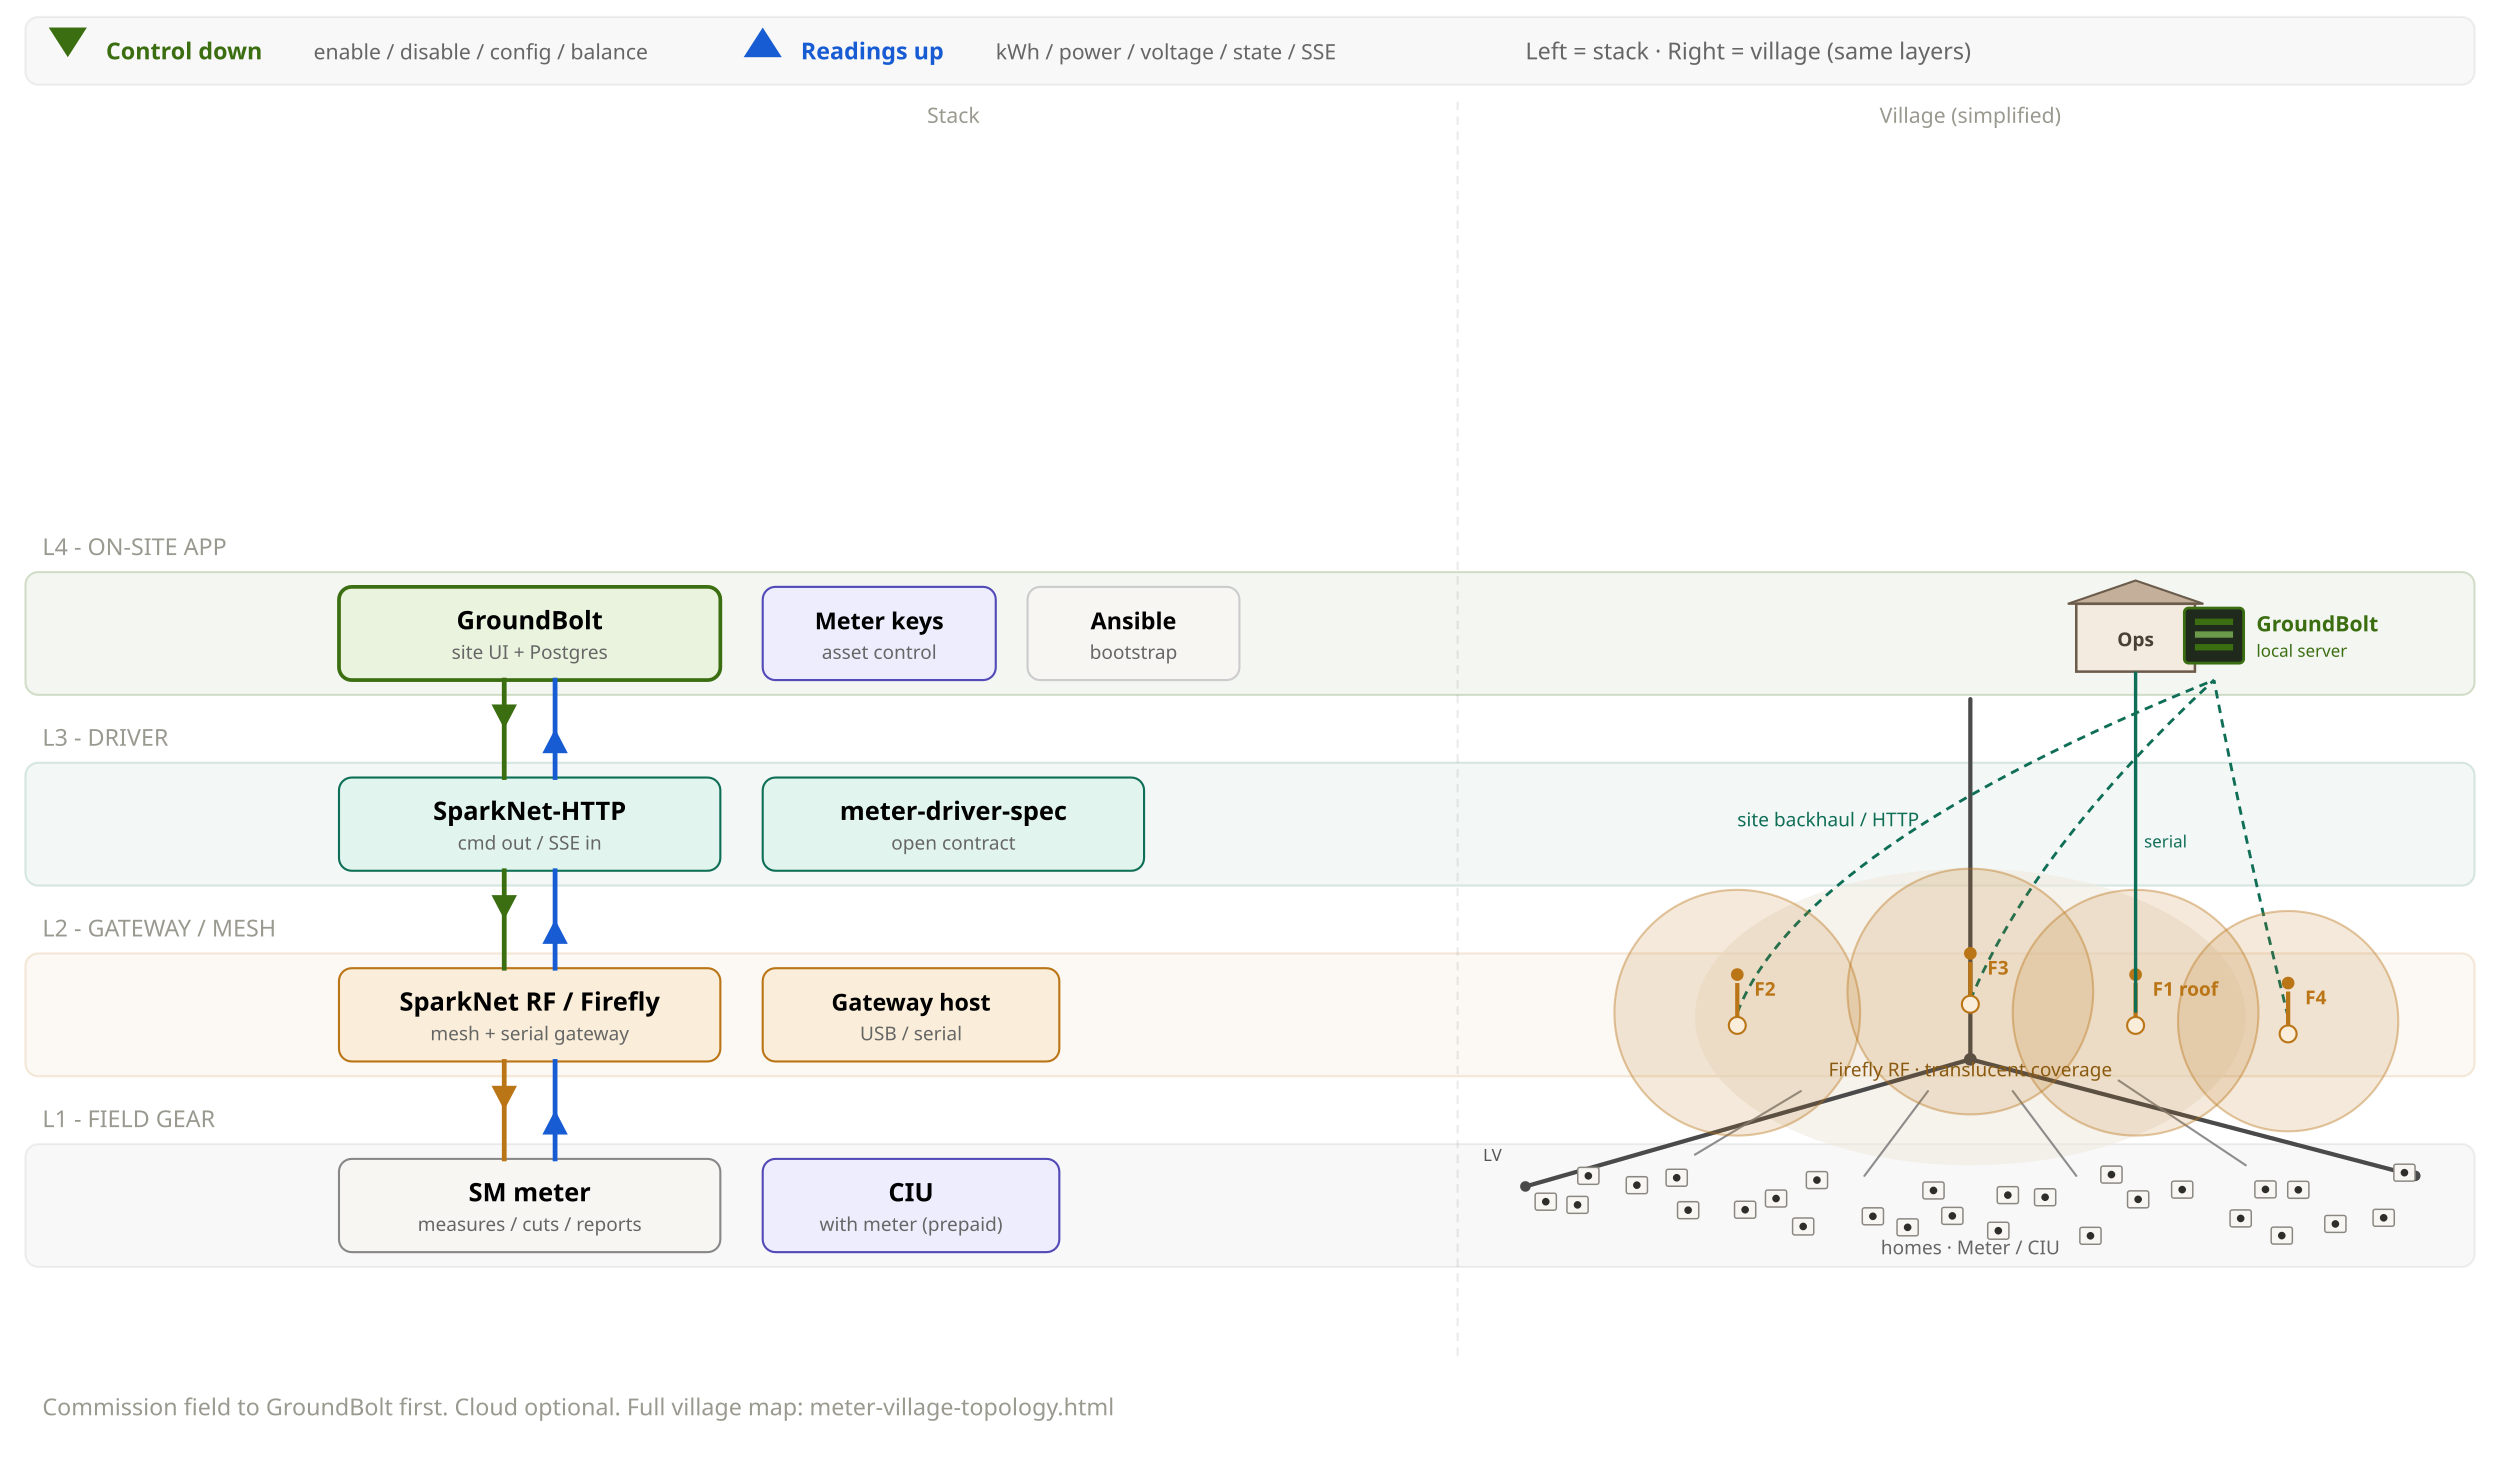
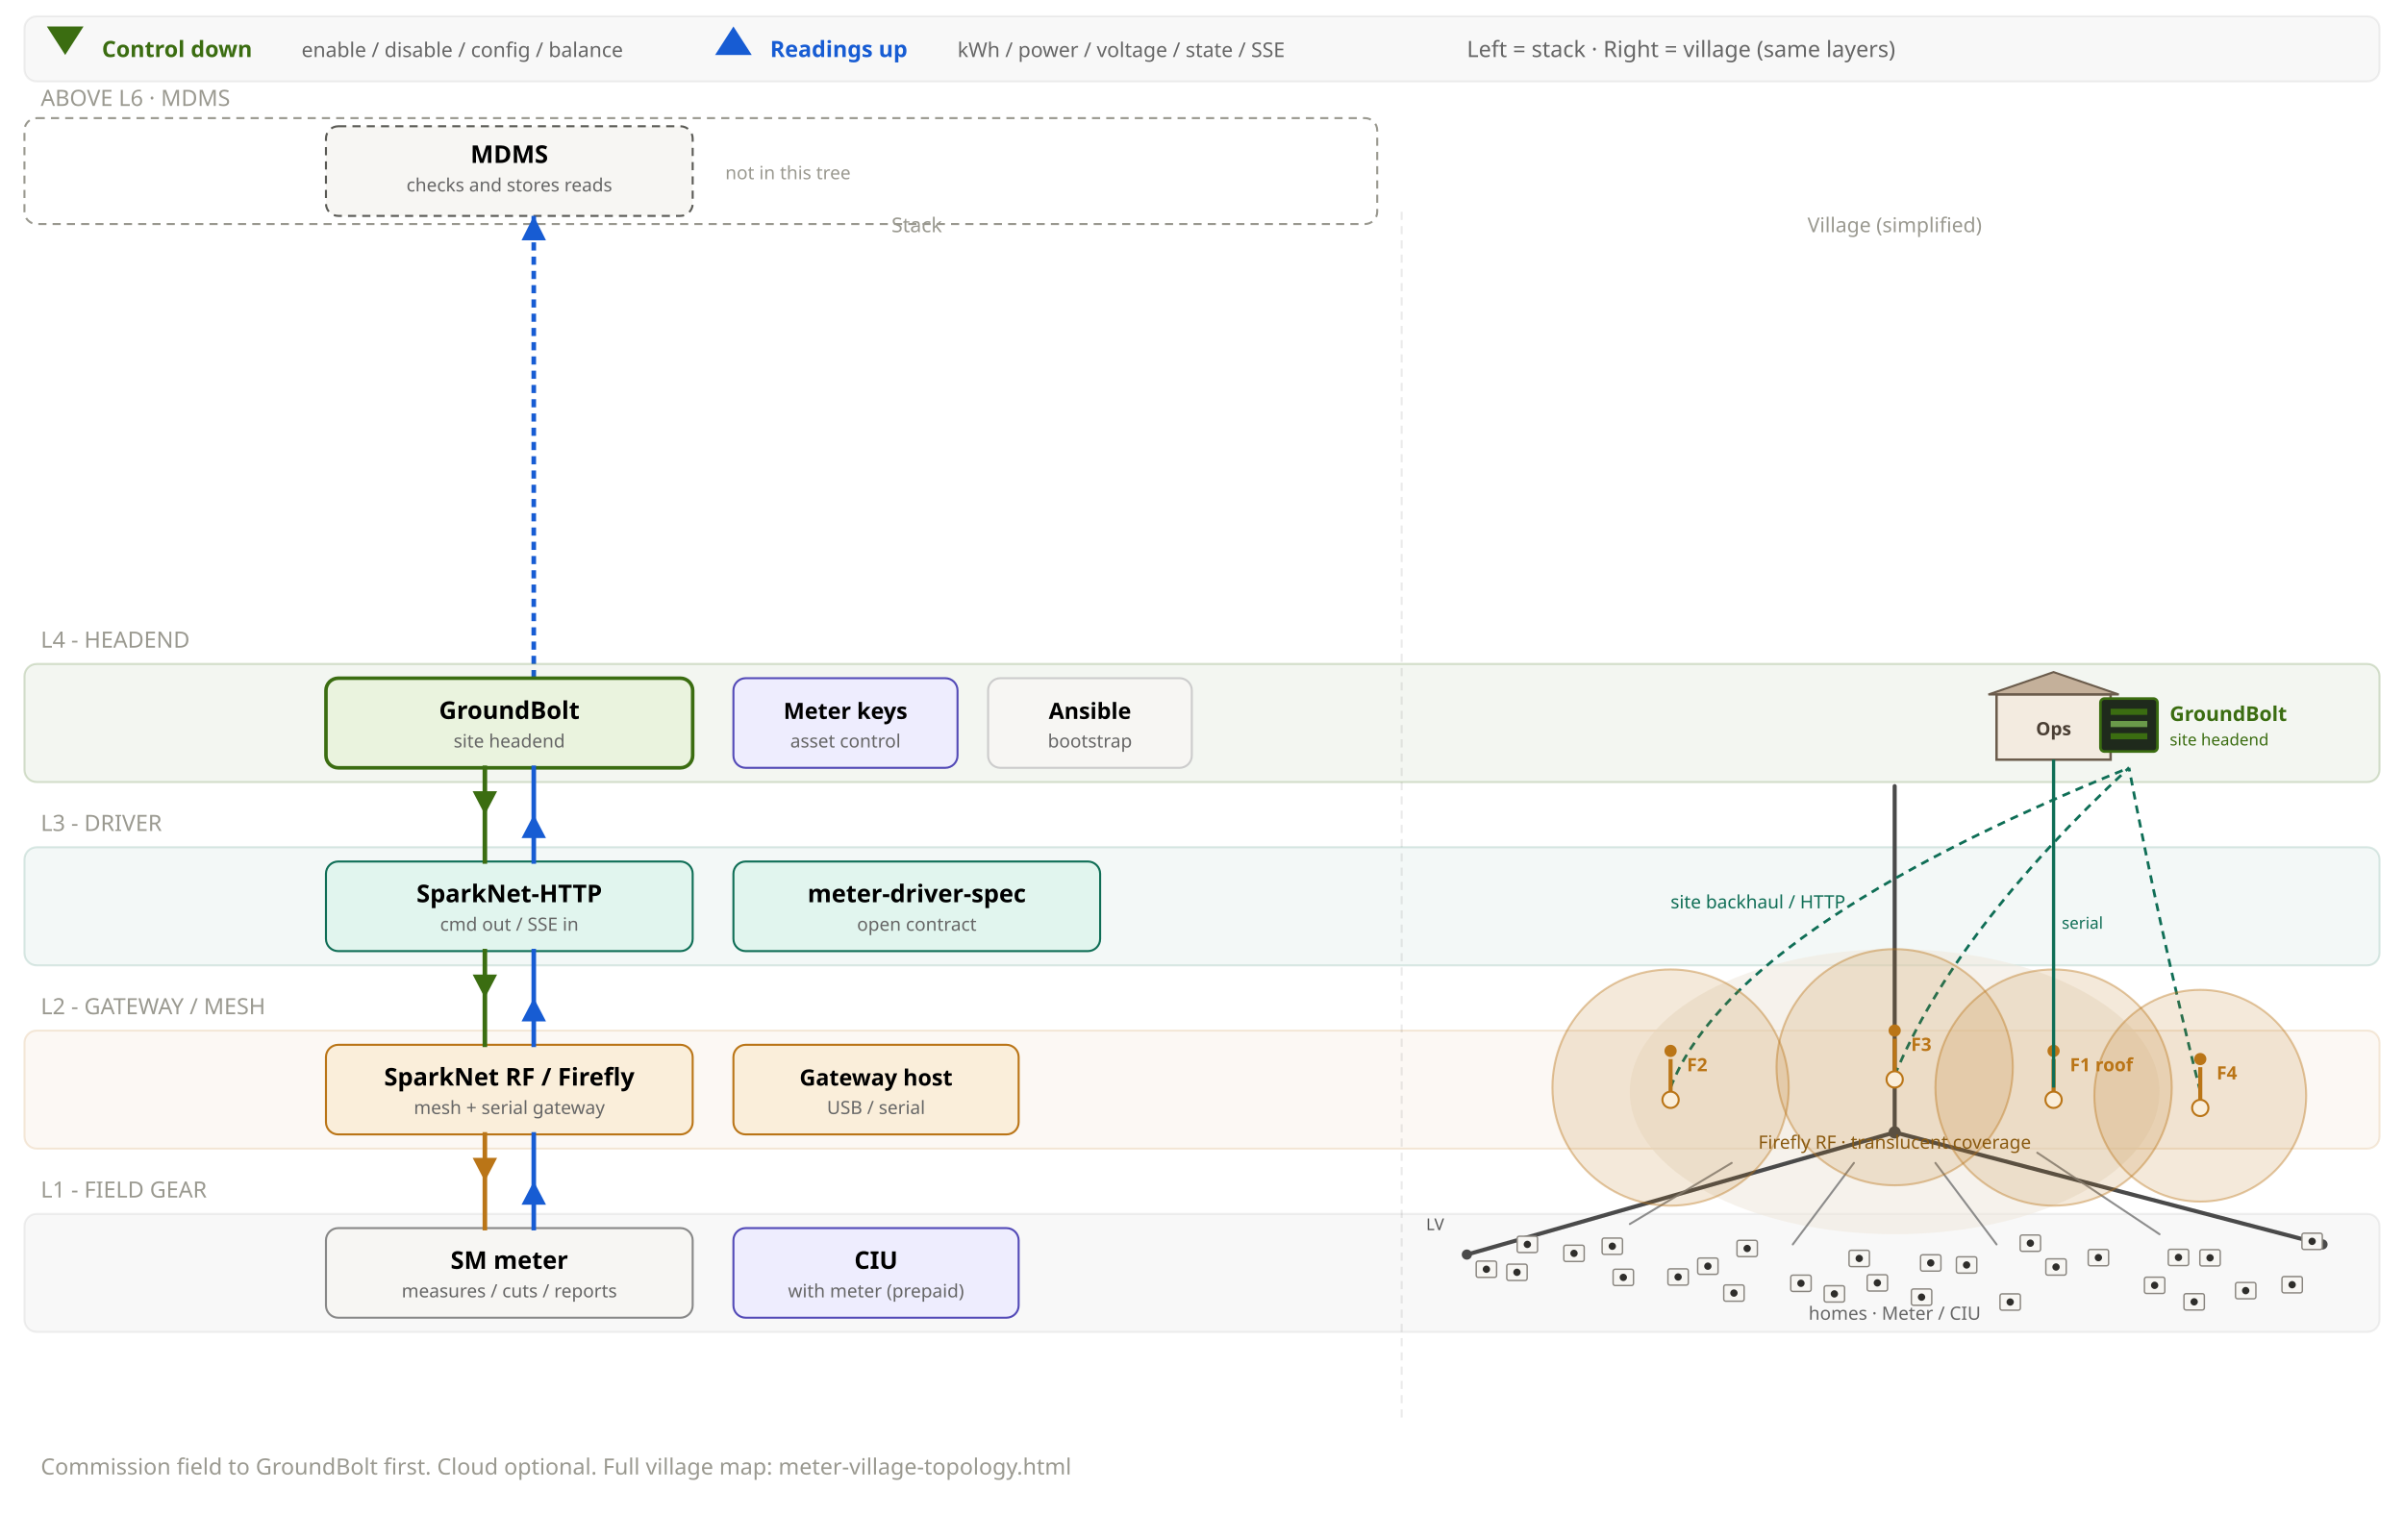
- <svg xmlns="http://www.w3.org/2000/svg" viewBox="0 0 1180 700" role="img" aria-label="TC2.0 stack beside simplified village topology">
+ <svg xmlns="http://www.w3.org/2000/svg" viewBox="0 0 1180 756" role="img" aria-label="TC2.0 stack beside simplified village topology. MDMS sits above the headend.">
  <style>
    text { font-family: "DM Sans", system-ui, sans-serif; }
    .cloud-only { display: none; }
    svg.show-cloud .cloud-only { display: block; }
+     svg.show-cloud .site-feed { display: none; }
    .need-hl .node rect { opacity: 0.25; }
    .need-hl .node.hit rect { opacity: 1; stroke-width: 2; }
    .need-hl .node.hit text { opacity: 1; }
    .need-hl .node text { opacity: 0.35; }
    .cover { fill: rgba(186,117,23,0.16); stroke: rgba(186,117,23,0.4); stroke-width: 1; }
    .v-power { fill: none; stroke: #4a4a4a; stroke-width: 2; stroke-linecap: round; }
    .v-power-lat { fill: none; stroke: #7a7a7a; stroke-width: 1; stroke-linecap: round; opacity: 0.85; }
  </style>
  <g id="key-top">
    <rect x="12" y="8" width="1156" height="32" rx="6" fill="rgba(0,0,0,0.03)" stroke="rgba(0,0,0,0.06)" />
    <path d="M32 27 L41 13 L23 13 Z" fill="#3B6D11" />
    <text x="50" y="28" font-size="11" fill="#3B6D11" font-weight="600">Control down</text>
    <text x="148" y="28" font-size="10" fill="#666">enable / disable / config / balance</text>
    <path d="M360 13 L369 27 L351 27 Z" fill="#175CD3" />
    <text x="378" y="28" font-size="11" fill="#175CD3" font-weight="600">Readings up</text>
    <text x="470" y="28" font-size="10" fill="#666">kWh / power / voltage / state / SSE</text>
    <text x="720" y="28" font-size="11" fill="#666">Left = stack · Right = village (same layers)</text>
  </g>
-   <text class="cloud-only" x="20" y="62" fill="#9a9990" font-size="11">L6 - CLOUD / OPS</text>
-   <text class="cloud-only" x="20" y="172" fill="#9a9990" font-size="11">L5 - SYNC</text>
-   <text x="20" y="262" fill="#9a9990" font-size="11">L4 - ON-SITE APP</text>
-   <text x="20" y="352" fill="#9a9990" font-size="11">L3 - DRIVER</text>
-   <text x="20" y="442" fill="#9a9990" font-size="11">L2 - GATEWAY / MESH</text>
-   <text x="20" y="532" fill="#9a9990" font-size="11">L1 - FIELD GEAR</text>
-   <text x="20" y="668" fill="#9a9990" font-size="11">Commission field to GroundBolt first. Cloud optional. Full village map: meter-village-topology.html</text>
-   <rect class="cloud-only" x="12" y="70" width="1156" height="78" rx="6" fill="rgba(23,92,211,0.04)" stroke="rgba(23,92,211,0.12)" />
-   <rect class="cloud-only" x="12" y="180" width="1156" height="58" rx="6" fill="rgba(186,117,23,0.05)" stroke="rgba(186,117,23,0.15)" />
-   <rect x="12" y="270" width="1156" height="58" rx="6" fill="rgba(59,109,17,0.06)" stroke="rgba(59,109,17,0.2)" />
-   <rect x="12" y="360" width="1156" height="58" rx="6" fill="rgba(15,110,86,0.05)" stroke="rgba(15,110,86,0.15)" />
-   <rect x="12" y="450" width="1156" height="58" rx="6" fill="rgba(186,117,23,0.05)" stroke="rgba(186,117,23,0.15)" />
-   <rect x="12" y="540" width="1156" height="58" rx="6" fill="rgba(0,0,0,0.03)" stroke="rgba(0,0,0,0.06)" />
-   <line x1="688" y1="48" x2="688" y2="640" stroke="rgba(0,0,0,0.08)" stroke-width="1" stroke-dasharray="4 3" />
-   <text x="450" y="58" text-anchor="middle" font-size="10" fill="#9a9990">Stack</text>
-   <text x="930" y="58" text-anchor="middle" font-size="10" fill="#9a9990">Village (simplified)</text>
-   <g id="l6" class="cloud-only">
-     <g class="node" data-needs="billing crm offline">
-       <rect x="160" y="82" width="180" height="44" rx="6" fill="#EFF8FF" stroke="#175CD3" />
-       <text x="250" y="102" text-anchor="middle" font-size="12" font-weight="600">ThunderCloud</text>
-       <text x="250" y="116" text-anchor="middle" font-size="9" fill="#666">remote ops / CRM</text>
-     </g>
-     <g class="node" data-needs="billing crm">
-       <rect x="360" y="82" width="130" height="44" rx="6" fill="#EFF8FF" stroke="#175CD3" />
-       <text x="425" y="102" text-anchor="middle" font-size="11" font-weight="600">Managed SaaS</text>
-       <text x="425" y="116" text-anchor="middle" font-size="9" fill="#666">EarthSpark host</text>
-     </g>
-     <g class="node" data-needs="exit">
-       <rect x="510" y="82" width="90" height="44" rx="6" fill="#EEEDFE" stroke="#534AB7" />
-       <text x="555" y="102" text-anchor="middle" font-size="11" font-weight="600">Meter keys</text>
-       <text x="555" y="116" text-anchor="middle" font-size="9" fill="#666">hold / escrow</text>
-     </g>
-     <g class="node" data-needs="exit">
-       <rect x="615" y="82" width="60" height="44" rx="6" fill="#f7f6f3" stroke="#ccc" />
-       <text x="645" y="107" text-anchor="middle" font-size="11" font-weight="600">Ansible</text>
+   <g id="mdms">
+     <text x="20" y="52" fill="#9a9990" font-size="11">ABOVE L6 · MDMS</text>
+     <rect x="12" y="58" width="664" height="52" rx="6" fill="none" stroke="#9a9990" stroke-dasharray="4 3" />
+     <rect x="160" y="62" width="180" height="44" rx="6" fill="#f7f6f3" stroke="#5a5a55" stroke-dasharray="4 3" />
+     <text x="250" y="80" text-anchor="middle" font-size="12" font-weight="600">MDMS</text>
+     <text x="250" y="94" text-anchor="middle" font-size="9" fill="#666">checks and stores reads</text>
+     <text x="356" y="88" font-size="9" fill="#9a9990">not in this tree</text>
+     <g class="cloud-only">
+       <path d="M262 138 L262 106" fill="none" stroke="#175CD3" stroke-width="2.25" stroke-dasharray="4 3" />
+       <path d="M262 106 L268 118 L256 118 Z" fill="#175CD3" />
+     </g>
+     <g class="site-feed">
+       <path d="M262 333 L262 106" fill="none" stroke="#175CD3" stroke-width="2.25" stroke-dasharray="4 3" />
+       <path d="M262 106 L268 118 L256 118 Z" fill="#175CD3" />
    </g>
  </g>
-   <g id="l5" class="cloud-only">
-     <g class="node" data-needs="offline">
-       <rect x="160" y="187" width="180" height="44" rx="6" fill="#FAEEDA" stroke="#BA7517" />
-       <text x="250" y="207" text-anchor="middle" font-size="12" font-weight="600">SymmetricDS</text>
-       <text x="250" y="221" text-anchor="middle" font-size="9" fill="#666">site / cloud DB sync</text>
-     </g>
-   </g>
-   <g id="l4">
-     <g class="node" data-needs="billing cutoffs visibility tamper offline exit">
-       <rect x="160" y="277" width="180" height="44" rx="6" fill="#EAF3DE" stroke="#3B6D11" stroke-width="1.75" />
-       <text x="250" y="297" text-anchor="middle" font-size="12" font-weight="600">GroundBolt</text>
-       <text x="250" y="311" text-anchor="middle" font-size="9" fill="#666">site UI + Postgres</text>
-     </g>
-     <g class="node site-ops" data-needs="exit">
-       <rect x="360" y="277" width="110" height="44" rx="6" fill="#EEEDFE" stroke="#534AB7" />
-       <text x="415" y="297" text-anchor="middle" font-size="11" font-weight="600">Meter keys</text>
-       <text x="415" y="311" text-anchor="middle" font-size="9" fill="#666">asset control</text>
-     </g>
-     <g class="node site-ops" data-needs="exit">
-       <rect x="485" y="277" width="100" height="44" rx="6" fill="#f7f6f3" stroke="#ccc" />
-       <text x="535" y="297" text-anchor="middle" font-size="11" font-weight="600">Ansible</text>
-       <text x="535" y="311" text-anchor="middle" font-size="9" fill="#666">bootstrap</text>
-     </g>
-   </g>
-   <g id="l3">
-     <g class="node" data-needs="billing cutoffs visibility tamper identity interop">
-       <rect x="160" y="367" width="180" height="44" rx="6" fill="#E1F5EE" stroke="#0F6E56" />
-       <text x="250" y="387" text-anchor="middle" font-size="12" font-weight="600">SparkNet-HTTP</text>
-       <text x="250" y="401" text-anchor="middle" font-size="9" fill="#666">cmd out / SSE in</text>
-     </g>
-     <g class="node" data-needs="interop identity">
-       <rect x="360" y="367" width="180" height="44" rx="6" fill="#E1F5EE" stroke="#0F6E56" />
-       <text x="450" y="387" text-anchor="middle" font-size="12" font-weight="600">meter-driver-spec</text>
-       <text x="450" y="401" text-anchor="middle" font-size="9" fill="#666">open contract</text>
-     </g>
-   </g>
-   <g id="l2">
-     <g class="node" data-needs="billing cutoffs visibility">
-       <rect x="160" y="457" width="180" height="44" rx="6" fill="#FAEEDA" stroke="#BA7517" />
-       <text x="250" y="477" text-anchor="middle" font-size="12" font-weight="600">SparkNet RF / Firefly</text>
-       <text x="250" y="491" text-anchor="middle" font-size="9" fill="#666">mesh + serial gateway</text>
-     </g>
-     <g class="node" data-needs="billing cutoffs visibility">
-       <rect x="360" y="457" width="140" height="44" rx="6" fill="#FAEEDA" stroke="#BA7517" />
-       <text x="430" y="477" text-anchor="middle" font-size="11" font-weight="600">Gateway host</text>
-       <text x="430" y="491" text-anchor="middle" font-size="9" fill="#666">USB / serial</text>
-     </g>
-   </g>
-   <g id="l1">
-     <g class="node" data-needs="billing cutoffs visibility tamper identity exit">
-       <rect x="160" y="547" width="180" height="44" rx="6" fill="#f7f6f3" stroke="#888" />
-       <text x="250" y="567" text-anchor="middle" font-size="12" font-weight="600">SM meter</text>
-       <text x="250" y="581" text-anchor="middle" font-size="9" fill="#666">measures / cuts / reports</text>
-     </g>
-     <g class="node" data-needs="billing">
-       <rect x="360" y="547" width="140" height="44" rx="6" fill="#EEEDFE" stroke="#534AB7" />
-       <text x="430" y="567" text-anchor="middle" font-size="12" font-weight="600">CIU</text>
-       <text x="430" y="581" text-anchor="middle" font-size="9" fill="#666">with meter (prepaid)</text>
-     </g>
-   </g>
-   <g id="spine-control" fill="none" stroke-width="2.25" stroke-linecap="square">
-     <g class="cloud-only">
-       <path d="M238 126 L238 187" stroke="#3B6D11" />
-       <path d="M238 156.5 L244 145 L232 145 Z" fill="#3B6D11" stroke="none" />
-       <path d="M238 231 L238 277" stroke="#BA7517" />
-       <path d="M238 254 L244 242.5 L232 242.5 Z" fill="#BA7517" stroke="none" />
-     </g>
-     <path d="M238 321 L238 367" stroke="#3B6D11" />
-     <path d="M238 344 L244 332.5 L232 332.5 Z" fill="#3B6D11" stroke="none" />
-     <path d="M238 411 L238 457" stroke="#3B6D11" />
-     <path d="M238 434 L244 422.5 L232 422.5 Z" fill="#3B6D11" stroke="none" />
-     <path d="M238 501 L238 547" stroke="#BA7517" />
-     <path d="M238 524 L244 512.5 L232 512.5 Z" fill="#BA7517" stroke="none" />
-   </g>
-   <g id="spine-readings" fill="none" stroke-width="2.25" stroke-linecap="square">
-     <path d="M262 547 L262 501" stroke="#175CD3" />
-     <path d="M262 524 L268 535.5 L256 535.5 Z" fill="#175CD3" stroke="none" />
-     <path d="M262 457 L262 411" stroke="#175CD3" />
-     <path d="M262 434 L268 445.5 L256 445.5 Z" fill="#175CD3" stroke="none" />
-     <path d="M262 367 L262 321" stroke="#175CD3" />
-     <path d="M262 344 L268 355.5 L256 355.5 Z" fill="#175CD3" stroke="none" />
-     <g class="cloud-only">
-       <path d="M262 277 L262 231" stroke="#BA7517" />
-       <path d="M262 254 L268 265.5 L256 265.5 Z" fill="#BA7517" stroke="none" />
-       <path d="M262 187 L262 126" stroke="#175CD3" />
-       <path d="M262 156.5 L268 168 L256 168 Z" fill="#175CD3" stroke="none" />
-     </g>
-   </g>
-   <g id="village-mini">
-     <ellipse cx="930" cy="480" rx="130" ry="70" fill="#efe8dc" opacity="0.55" />
-     <path class="v-power" d="M720 560 L930 500 L1140 555" />
-     <path class="v-power" d="M930 330 L930 500" />
-     <path class="v-power-lat" d="M800 545 L850 515" />
-     <path class="v-power-lat" d="M880 555 L910 515" />
-     <path class="v-power-lat" d="M980 555 L950 515" />
-     <path class="v-power-lat" d="M1060 550 L1000 510" />
-     <circle cx="930" cy="500" r="3" fill="#4a4a4a" />
-     <circle cx="720" cy="560" r="2.5" fill="#4a4a4a" />
-     <circle cx="1140" cy="555" r="2.5" fill="#4a4a4a" />
-     <text x="700" y="548" font-size="8" fill="#555">LV</text>
-     <g class="cloud-only">
-       <ellipse cx="930" cy="100" rx="100" ry="24" fill="#EFF8FF" stroke="#175CD3" stroke-width="1.5" stroke-dasharray="5 3" />
-       <text x="930" y="104" text-anchor="middle" font-size="12" font-weight="600" fill="#175CD3">ThunderCloud</text>
-       <text x="930" y="140" text-anchor="middle" font-size="9" fill="#175CD3">off-site · sky only</text>
-     </g>
-     <g class="cloud-only">
-       <path d="M1045 277 L1045 200 L930 124" fill="none" stroke="#175CD3" stroke-width="1.6" stroke-dasharray="5 3" />
-       <text x="1055" y="210" font-size="9" fill="#175CD3">WAN sync</text>
-     </g>
-     <g class="node" data-needs="billing cutoffs visibility tamper offline exit">
-       <path d="M976 285 L1008 274 L1040 285 Z" fill="#c4b09a" stroke="#6b5c4c" stroke-width="1" />
-       <rect x="980" y="285" width="56" height="32" fill="#f3ebe0" stroke="#6b5c4c" stroke-width="1.2" />
-       <text x="1008" y="305" text-anchor="middle" font-size="9" font-weight="600" fill="#4a3f34">Ops</text>
-       <rect x="1031" y="287" width="28" height="26" rx="2" fill="#1f2a1c" stroke="#3B6D11" stroke-width="1.3" />
-       <rect x="1036" y="292" width="18" height="3" fill="#3B6D11" />
-       <rect x="1036" y="298" width="18" height="3" fill="#6a9a4a" />
-       <rect x="1036" y="304" width="18" height="3" fill="#3B6D11" />
-       <text x="1065" y="298" font-size="10" font-weight="600" fill="#3B6D11">GroundBolt</text>
-       <text x="1065" y="310" font-size="8" fill="#3B6D11">local server</text>
-     </g>
-     <text x="820" y="390" font-size="9" fill="#0F6E56">site backhaul / HTTP</text>
-     <path d="M820 478 Q850 400 1045 321" fill="none" stroke="#0F6E56" stroke-width="1.35" stroke-dasharray="4 3" />
-     <path d="M930 472 Q960 400 1045 321" fill="none" stroke="#0F6E56" stroke-width="1.35" stroke-dasharray="4 3" />
-     <path d="M1080 480 Q1060 400 1045 321" fill="none" stroke="#0F6E56" stroke-width="1.35" stroke-dasharray="4 3" />
-     <circle class="cover" cx="1008" cy="478" r="58" />
-     <circle class="cover" cx="820" cy="478" r="58" />
-     <circle class="cover" cx="930" cy="468" r="58" />
-     <circle class="cover" cx="1080" cy="482" r="52" />
-     <g transform="translate(1008,478)">
-       <line x1="0" y1="6" x2="0" y2="-14" stroke="#BA7517" stroke-width="2" />
-       <circle cx="0" cy="-18" r="3" fill="#BA7517" />
-       <circle cx="0" cy="6" r="4" fill="#FAEEDA" stroke="#BA7517" />
-       <text x="8" y="-8" font-size="9" font-weight="600" fill="#BA7517">F1 roof</text>
-     </g>
-     <g transform="translate(820,478)">
-       <line x1="0" y1="6" x2="0" y2="-14" stroke="#BA7517" stroke-width="2" />
-       <circle cx="0" cy="-18" r="3" fill="#BA7517" />
-       <circle cx="0" cy="6" r="4" fill="#FAEEDA" stroke="#BA7517" />
-       <text x="8" y="-8" font-size="9" font-weight="600" fill="#BA7517">F2</text>
-     </g>
-     <g transform="translate(930,468)">
-       <line x1="0" y1="6" x2="0" y2="-14" stroke="#BA7517" stroke-width="2" />
-       <circle cx="0" cy="-18" r="3" fill="#BA7517" />
-       <circle cx="0" cy="6" r="4" fill="#FAEEDA" stroke="#BA7517" />
-       <text x="8" y="-8" font-size="9" font-weight="600" fill="#BA7517">F3</text>
-     </g>
-     <g transform="translate(1080,482)">
-       <line x1="0" y1="6" x2="0" y2="-14" stroke="#BA7517" stroke-width="2" />
-       <circle cx="0" cy="-18" r="3" fill="#BA7517" />
-       <circle cx="0" cy="6" r="4" fill="#FAEEDA" stroke="#BA7517" />
-       <text x="8" y="-8" font-size="9" font-weight="600" fill="#BA7517">F4</text>
-     </g>
-     <path d="M1008 317 L1008 478" fill="none" stroke="#0F6E56" stroke-width="1.6" />
-     <text x="1012" y="400" font-size="8" fill="#0F6E56">serial</text>
-     <text x="930" y="508" text-anchor="middle" font-size="9" fill="#8a5a10">Firefly RF · translucent coverage</text>
-     <rect x="852.6" y="553.0" width="10" height="8" rx="1" fill="#f7f6f3" stroke="#8a8680" stroke-width="0.7" />
-     <circle cx="857.6" cy="557.0" r="1.8" fill="#2f2e2b" />
-     <rect x="991.6" y="550.4" width="10" height="8" rx="1" fill="#f7f6f3" stroke="#8a8680" stroke-width="0.7" />
-     <circle cx="996.6" cy="554.4" r="1.8" fill="#2f2e2b" />
-     <rect x="942.7" y="560.1" width="10" height="8" rx="1" fill="#f7f6f3" stroke="#8a8680" stroke-width="0.7" />
-     <circle cx="947.7" cy="564.1" r="1.8" fill="#2f2e2b" />
-     <rect x="739.6" y="564.7" width="10" height="8" rx="1" fill="#f7f6f3" stroke="#8a8680" stroke-width="0.7" />
-     <circle cx="744.6" cy="568.7" r="1.8" fill="#2f2e2b" />
-     <rect x="744.7" y="551.0" width="10" height="8" rx="1" fill="#f7f6f3" stroke="#8a8680" stroke-width="0.7" />
-     <circle cx="749.7" cy="555.0" r="1.8" fill="#2f2e2b" />
-     <rect x="895.4" y="575.3" width="10" height="8" rx="1" fill="#f7f6f3" stroke="#8a8680" stroke-width="0.7" />
-     <circle cx="900.4" cy="579.3" r="1.8" fill="#2f2e2b" />
-     <rect x="767.6" y="555.4" width="10" height="8" rx="1" fill="#f7f6f3" stroke="#8a8680" stroke-width="0.7" />
-     <circle cx="772.6" cy="559.4" r="1.8" fill="#2f2e2b" />
-     <rect x="981.7" y="579.3" width="10" height="8" rx="1" fill="#f7f6f3" stroke="#8a8680" stroke-width="0.7" />
-     <circle cx="986.7" cy="583.3" r="1.8" fill="#2f2e2b" />
-     <rect x="960.3" y="561.1" width="10" height="8" rx="1" fill="#f7f6f3" stroke="#8a8680" stroke-width="0.7" />
-     <circle cx="965.3" cy="565.1" r="1.8" fill="#2f2e2b" />
-     <rect x="1129.9" y="549.5" width="10" height="8" rx="1" fill="#f7f6f3" stroke="#8a8680" stroke-width="0.7" />
-     <circle cx="1134.9" cy="553.5" r="1.8" fill="#2f2e2b" />
-     <rect x="1079.8" y="557.6" width="10" height="8" rx="1" fill="#f7f6f3" stroke="#8a8680" stroke-width="0.7" />
-     <circle cx="1084.8" cy="561.6" r="1.8" fill="#2f2e2b" />
-     <rect x="846.1" y="574.9" width="10" height="8" rx="1" fill="#f7f6f3" stroke="#8a8680" stroke-width="0.7" />
-     <circle cx="851.1" cy="578.9" r="1.8" fill="#2f2e2b" />
-     <rect x="791.8" y="567.2" width="10" height="8" rx="1" fill="#f7f6f3" stroke="#8a8680" stroke-width="0.7" />
-     <circle cx="796.8" cy="571.2" r="1.8" fill="#2f2e2b" />
-     <rect x="1004.2" y="562.1" width="10" height="8" rx="1" fill="#f7f6f3" stroke="#8a8680" stroke-width="0.7" />
-     <circle cx="1009.2" cy="566.1" r="1.8" fill="#2f2e2b" />
-     <rect x="907.6" y="557.9" width="10" height="8" rx="1" fill="#f7f6f3" stroke="#8a8680" stroke-width="0.7" />
-     <circle cx="912.6" cy="561.9" r="1.8" fill="#2f2e2b" />
-     <rect x="1052.6" y="571.1" width="10" height="8" rx="1" fill="#f7f6f3" stroke="#8a8680" stroke-width="0.7" />
-     <circle cx="1057.6" cy="575.1" r="1.8" fill="#2f2e2b" />
-     <rect x="818.7" y="567.0" width="10" height="8" rx="1" fill="#f7f6f3" stroke="#8a8680" stroke-width="0.7" />
-     <circle cx="823.7" cy="571.0" r="1.8" fill="#2f2e2b" />
-     <rect x="938.2" y="576.9" width="10" height="8" rx="1" fill="#f7f6f3" stroke="#8a8680" stroke-width="0.7" />
-     <circle cx="943.2" cy="580.9" r="1.8" fill="#2f2e2b" />
-     <rect x="1025.0" y="557.5" width="10" height="8" rx="1" fill="#f7f6f3" stroke="#8a8680" stroke-width="0.7" />
-     <circle cx="1030.0" cy="561.5" r="1.8" fill="#2f2e2b" />
-     <rect x="1072.0" y="579.2" width="10" height="8" rx="1" fill="#f7f6f3" stroke="#8a8680" stroke-width="0.7" />
-     <circle cx="1077.0" cy="583.2" r="1.8" fill="#2f2e2b" />
-     <rect x="916.5" y="569.9" width="10" height="8" rx="1" fill="#f7f6f3" stroke="#8a8680" stroke-width="0.7" />
-     <circle cx="921.5" cy="573.9" r="1.8" fill="#2f2e2b" />
-     <rect x="1064.3" y="557.4" width="10" height="8" rx="1" fill="#f7f6f3" stroke="#8a8680" stroke-width="0.7" />
-     <circle cx="1069.3" cy="561.4" r="1.8" fill="#2f2e2b" />
-     <rect x="879.0" y="570.1" width="10" height="8" rx="1" fill="#f7f6f3" stroke="#8a8680" stroke-width="0.7" />
-     <circle cx="884.0" cy="574.1" r="1.8" fill="#2f2e2b" />
-     <rect x="724.6" y="563.2" width="10" height="8" rx="1" fill="#f7f6f3" stroke="#8a8680" stroke-width="0.7" />
-     <circle cx="729.6" cy="567.2" r="1.8" fill="#2f2e2b" />
-     <rect x="786.4" y="551.9" width="10" height="8" rx="1" fill="#f7f6f3" stroke="#8a8680" stroke-width="0.7" />
-     <circle cx="791.4" cy="555.9" r="1.8" fill="#2f2e2b" />
-     <rect x="833.3" y="561.7" width="10" height="8" rx="1" fill="#f7f6f3" stroke="#8a8680" stroke-width="0.7" />
-     <circle cx="838.3" cy="565.7" r="1.8" fill="#2f2e2b" />
-     <rect x="1120.1" y="570.8" width="10" height="8" rx="1" fill="#f7f6f3" stroke="#8a8680" stroke-width="0.7" />
-     <circle cx="1125.1" cy="574.8" r="1.8" fill="#2f2e2b" />
-     <rect x="1097.3" y="573.7" width="10" height="8" rx="1" fill="#f7f6f3" stroke="#8a8680" stroke-width="0.7" />
-     <circle cx="1102.3" cy="577.7" r="1.8" fill="#2f2e2b" />
-     <text x="930" y="592" text-anchor="middle" font-size="9" fill="#666">homes · Meter / CIU</text>
+   <g id="stack-body" transform="translate(0, 56)">
+     <text class="cloud-only" x="20" y="62" fill="#9a9990" font-size="11">L6 - CLOUD HEADEND</text>
+     <text class="cloud-only" x="20" y="172" fill="#9a9990" font-size="11">L5 - SYNC</text>
+     <text x="20" y="262" fill="#9a9990" font-size="11">L4 - HEADEND</text>
+     <text x="20" y="352" fill="#9a9990" font-size="11">L3 - DRIVER</text>
+     <text x="20" y="442" fill="#9a9990" font-size="11">L2 - GATEWAY / MESH</text>
+     <text x="20" y="532" fill="#9a9990" font-size="11">L1 - FIELD GEAR</text>
+     <text x="20" y="668" fill="#9a9990" font-size="11">Commission field to GroundBolt first. Cloud optional. Full village map: meter-village-topology.html</text>
+     <rect class="cloud-only" x="12" y="70" width="1156" height="78" rx="6" fill="rgba(23,92,211,0.04)" stroke="rgba(23,92,211,0.12)" />
+     <rect class="cloud-only" x="12" y="180" width="1156" height="58" rx="6" fill="rgba(186,117,23,0.05)" stroke="rgba(186,117,23,0.15)" />
+     <rect x="12" y="270" width="1156" height="58" rx="6" fill="rgba(59,109,17,0.06)" stroke="rgba(59,109,17,0.2)" />
+     <rect x="12" y="360" width="1156" height="58" rx="6" fill="rgba(15,110,86,0.05)" stroke="rgba(15,110,86,0.15)" />
+     <rect x="12" y="450" width="1156" height="58" rx="6" fill="rgba(186,117,23,0.05)" stroke="rgba(186,117,23,0.15)" />
+     <rect x="12" y="540" width="1156" height="58" rx="6" fill="rgba(0,0,0,0.03)" stroke="rgba(0,0,0,0.06)" />
+     <line x1="688" y1="48" x2="688" y2="640" stroke="rgba(0,0,0,0.08)" stroke-width="1" stroke-dasharray="4 3" />
+     <text x="450" y="58" text-anchor="middle" font-size="10" fill="#9a9990">Stack</text>
+     <text x="930" y="58" text-anchor="middle" font-size="10" fill="#9a9990">Village (simplified)</text>
+     <g id="l6" class="cloud-only">
+       <g class="node" data-needs="billing crm offline">
+         <rect x="160" y="82" width="180" height="44" rx="6" fill="#EFF8FF" stroke="#175CD3" />
+         <text x="250" y="102" text-anchor="middle" font-size="12" font-weight="600">ThunderCloud</text>
+         <text x="250" y="116" text-anchor="middle" font-size="9" fill="#666">synced headend</text>
+       </g>
+       <g class="node" data-needs="billing crm">
+         <rect x="360" y="82" width="130" height="44" rx="6" fill="#EFF8FF" stroke="#175CD3" />
+         <text x="425" y="102" text-anchor="middle" font-size="11" font-weight="600">Managed SaaS</text>
+         <text x="425" y="116" text-anchor="middle" font-size="9" fill="#666">EarthSpark host</text>
+       </g>
+       <g class="node" data-needs="exit">
+         <rect x="510" y="82" width="90" height="44" rx="6" fill="#EEEDFE" stroke="#534AB7" />
+         <text x="555" y="102" text-anchor="middle" font-size="11" font-weight="600">Meter keys</text>
+         <text x="555" y="116" text-anchor="middle" font-size="9" fill="#666">hold / escrow</text>
+       </g>
+       <g class="node" data-needs="exit">
+         <rect x="615" y="82" width="60" height="44" rx="6" fill="#f7f6f3" stroke="#ccc" />
+         <text x="645" y="107" text-anchor="middle" font-size="11" font-weight="600">Ansible</text>
+       </g>
+     </g>
+     <g id="l5" class="cloud-only">
+       <g class="node" data-needs="offline">
+         <rect x="160" y="187" width="180" height="44" rx="6" fill="#FAEEDA" stroke="#BA7517" />
+         <text x="250" y="207" text-anchor="middle" font-size="12" font-weight="600">SymmetricDS</text>
+         <text x="250" y="221" text-anchor="middle" font-size="9" fill="#666">site / cloud DB sync</text>
+       </g>
+     </g>
+     <g id="l4">
+       <g class="node" data-needs="billing cutoffs visibility tamper offline exit">
+         <rect x="160" y="277" width="180" height="44" rx="6" fill="#EAF3DE" stroke="#3B6D11" stroke-width="1.75" />
+         <text x="250" y="297" text-anchor="middle" font-size="12" font-weight="600">GroundBolt</text>
+         <text x="250" y="311" text-anchor="middle" font-size="9" fill="#666">site headend</text>
+       </g>
+       <g class="node site-ops" data-needs="exit">
+         <rect x="360" y="277" width="110" height="44" rx="6" fill="#EEEDFE" stroke="#534AB7" />
+         <text x="415" y="297" text-anchor="middle" font-size="11" font-weight="600">Meter keys</text>
+         <text x="415" y="311" text-anchor="middle" font-size="9" fill="#666">asset control</text>
+       </g>
+       <g class="node site-ops" data-needs="exit">
+         <rect x="485" y="277" width="100" height="44" rx="6" fill="#f7f6f3" stroke="#ccc" />
+         <text x="535" y="297" text-anchor="middle" font-size="11" font-weight="600">Ansible</text>
+         <text x="535" y="311" text-anchor="middle" font-size="9" fill="#666">bootstrap</text>
+       </g>
+     </g>
+     <g id="l3">
+       <g class="node" data-needs="billing cutoffs visibility tamper identity interop">
+         <rect x="160" y="367" width="180" height="44" rx="6" fill="#E1F5EE" stroke="#0F6E56" />
+         <text x="250" y="387" text-anchor="middle" font-size="12" font-weight="600">SparkNet-HTTP</text>
+         <text x="250" y="401" text-anchor="middle" font-size="9" fill="#666">cmd out / SSE in</text>
+       </g>
+       <g class="node" data-needs="interop identity">
+         <rect x="360" y="367" width="180" height="44" rx="6" fill="#E1F5EE" stroke="#0F6E56" />
+         <text x="450" y="387" text-anchor="middle" font-size="12" font-weight="600">meter-driver-spec</text>
+         <text x="450" y="401" text-anchor="middle" font-size="9" fill="#666">open contract</text>
+       </g>
+     </g>
+     <g id="l2">
+       <g class="node" data-needs="billing cutoffs visibility">
+         <rect x="160" y="457" width="180" height="44" rx="6" fill="#FAEEDA" stroke="#BA7517" />
+         <text x="250" y="477" text-anchor="middle" font-size="12" font-weight="600">SparkNet RF / Firefly</text>
+         <text x="250" y="491" text-anchor="middle" font-size="9" fill="#666">mesh + serial gateway</text>
+       </g>
+       <g class="node" data-needs="billing cutoffs visibility">
+         <rect x="360" y="457" width="140" height="44" rx="6" fill="#FAEEDA" stroke="#BA7517" />
+         <text x="430" y="477" text-anchor="middle" font-size="11" font-weight="600">Gateway host</text>
+         <text x="430" y="491" text-anchor="middle" font-size="9" fill="#666">USB / serial</text>
+       </g>
+     </g>
+     <g id="l1">
+       <g class="node" data-needs="billing cutoffs visibility tamper identity exit">
+         <rect x="160" y="547" width="180" height="44" rx="6" fill="#f7f6f3" stroke="#888" />
+         <text x="250" y="567" text-anchor="middle" font-size="12" font-weight="600">SM meter</text>
+         <text x="250" y="581" text-anchor="middle" font-size="9" fill="#666">measures / cuts / reports</text>
+       </g>
+       <g class="node" data-needs="billing">
+         <rect x="360" y="547" width="140" height="44" rx="6" fill="#EEEDFE" stroke="#534AB7" />
+         <text x="430" y="567" text-anchor="middle" font-size="12" font-weight="600">CIU</text>
+         <text x="430" y="581" text-anchor="middle" font-size="9" fill="#666">with meter (prepaid)</text>
+       </g>
+     </g>
+     <g id="spine-control" fill="none" stroke-width="2.25" stroke-linecap="square">
+       <g class="cloud-only">
+         <path d="M238 126 L238 187" stroke="#3B6D11" />
+         <path d="M238 156.5 L244 145 L232 145 Z" fill="#3B6D11" stroke="none" />
+         <path d="M238 231 L238 277" stroke="#BA7517" />
+         <path d="M238 254 L244 242.5 L232 242.5 Z" fill="#BA7517" stroke="none" />
+       </g>
+       <path d="M238 321 L238 367" stroke="#3B6D11" />
+       <path d="M238 344 L244 332.5 L232 332.5 Z" fill="#3B6D11" stroke="none" />
+       <path d="M238 411 L238 457" stroke="#3B6D11" />
+       <path d="M238 434 L244 422.5 L232 422.5 Z" fill="#3B6D11" stroke="none" />
+       <path d="M238 501 L238 547" stroke="#BA7517" />
+       <path d="M238 524 L244 512.5 L232 512.5 Z" fill="#BA7517" stroke="none" />
+     </g>
+     <g id="spine-readings" fill="none" stroke-width="2.25" stroke-linecap="square">
+       <path d="M262 547 L262 501" stroke="#175CD3" />
+       <path d="M262 524 L268 535.5 L256 535.5 Z" fill="#175CD3" stroke="none" />
+       <path d="M262 457 L262 411" stroke="#175CD3" />
+       <path d="M262 434 L268 445.5 L256 445.5 Z" fill="#175CD3" stroke="none" />
+       <path d="M262 367 L262 321" stroke="#175CD3" />
+       <path d="M262 344 L268 355.5 L256 355.5 Z" fill="#175CD3" stroke="none" />
+       <g class="cloud-only">
+         <path d="M262 277 L262 231" stroke="#BA7517" />
+         <path d="M262 254 L268 265.5 L256 265.5 Z" fill="#BA7517" stroke="none" />
+         <path d="M262 187 L262 126" stroke="#175CD3" />
+         <path d="M262 156.5 L268 168 L256 168 Z" fill="#175CD3" stroke="none" />
+       </g>
+     </g>
+     <g id="village-mini">
+       <ellipse cx="930" cy="480" rx="130" ry="70" fill="#efe8dc" opacity="0.55" />
+       <path class="v-power" d="M720 560 L930 500 L1140 555" />
+       <path class="v-power" d="M930 330 L930 500" />
+       <path class="v-power-lat" d="M800 545 L850 515" />
+       <path class="v-power-lat" d="M880 555 L910 515" />
+       <path class="v-power-lat" d="M980 555 L950 515" />
+       <path class="v-power-lat" d="M1060 550 L1000 510" />
+       <circle cx="930" cy="500" r="3" fill="#4a4a4a" />
+       <circle cx="720" cy="560" r="2.5" fill="#4a4a4a" />
+       <circle cx="1140" cy="555" r="2.5" fill="#4a4a4a" />
+       <text x="700" y="548" font-size="8" fill="#555">LV</text>
+       <g class="cloud-only">
+         <ellipse cx="930" cy="100" rx="100" ry="24" fill="#EFF8FF" stroke="#175CD3" stroke-width="1.5" stroke-dasharray="5 3" />
+         <text x="930" y="104" text-anchor="middle" font-size="12" font-weight="600" fill="#175CD3">ThunderCloud</text>
+         <text x="930" y="140" text-anchor="middle" font-size="9" fill="#175CD3">off-site · sky only</text>
+       </g>
+       <g class="cloud-only">
+         <path d="M1045 277 L1045 200 L930 124" fill="none" stroke="#175CD3" stroke-width="1.6" stroke-dasharray="5 3" />
+         <text x="1055" y="210" font-size="9" fill="#175CD3">WAN sync</text>
+       </g>
+       <g class="node" data-needs="billing cutoffs visibility tamper offline exit">
+         <path d="M976 285 L1008 274 L1040 285 Z" fill="#c4b09a" stroke="#6b5c4c" stroke-width="1" />
+         <rect x="980" y="285" width="56" height="32" fill="#f3ebe0" stroke="#6b5c4c" stroke-width="1.2" />
+         <text x="1008" y="305" text-anchor="middle" font-size="9" font-weight="600" fill="#4a3f34">Ops</text>
+         <rect x="1031" y="287" width="28" height="26" rx="2" fill="#1f2a1c" stroke="#3B6D11" stroke-width="1.3" />
+         <rect x="1036" y="292" width="18" height="3" fill="#3B6D11" />
+         <rect x="1036" y="298" width="18" height="3" fill="#6a9a4a" />
+         <rect x="1036" y="304" width="18" height="3" fill="#3B6D11" />
+         <text x="1065" y="298" font-size="10" font-weight="600" fill="#3B6D11">GroundBolt</text>
+         <text x="1065" y="310" font-size="8" fill="#3B6D11">site headend</text>
+       </g>
+       <text x="820" y="390" font-size="9" fill="#0F6E56">site backhaul / HTTP</text>
+       <path d="M820 478 Q850 400 1045 321" fill="none" stroke="#0F6E56" stroke-width="1.35" stroke-dasharray="4 3" />
+       <path d="M930 472 Q960 400 1045 321" fill="none" stroke="#0F6E56" stroke-width="1.35" stroke-dasharray="4 3" />
+       <path d="M1080 480 Q1060 400 1045 321" fill="none" stroke="#0F6E56" stroke-width="1.35" stroke-dasharray="4 3" />
+       <circle class="cover" cx="1008" cy="478" r="58" />
+       <circle class="cover" cx="820" cy="478" r="58" />
+       <circle class="cover" cx="930" cy="468" r="58" />
+       <circle class="cover" cx="1080" cy="482" r="52" />
+       <g transform="translate(1008,478)">
+         <line x1="0" y1="6" x2="0" y2="-14" stroke="#BA7517" stroke-width="2" />
+         <circle cx="0" cy="-18" r="3" fill="#BA7517" />
+         <circle cx="0" cy="6" r="4" fill="#FAEEDA" stroke="#BA7517" />
+         <text x="8" y="-8" font-size="9" font-weight="600" fill="#BA7517">F1 roof</text>
+       </g>
+       <g transform="translate(820,478)">
+         <line x1="0" y1="6" x2="0" y2="-14" stroke="#BA7517" stroke-width="2" />
+         <circle cx="0" cy="-18" r="3" fill="#BA7517" />
+         <circle cx="0" cy="6" r="4" fill="#FAEEDA" stroke="#BA7517" />
+         <text x="8" y="-8" font-size="9" font-weight="600" fill="#BA7517">F2</text>
+       </g>
+       <g transform="translate(930,468)">
+         <line x1="0" y1="6" x2="0" y2="-14" stroke="#BA7517" stroke-width="2" />
+         <circle cx="0" cy="-18" r="3" fill="#BA7517" />
+         <circle cx="0" cy="6" r="4" fill="#FAEEDA" stroke="#BA7517" />
+         <text x="8" y="-8" font-size="9" font-weight="600" fill="#BA7517">F3</text>
+       </g>
+       <g transform="translate(1080,482)">
+         <line x1="0" y1="6" x2="0" y2="-14" stroke="#BA7517" stroke-width="2" />
+         <circle cx="0" cy="-18" r="3" fill="#BA7517" />
+         <circle cx="0" cy="6" r="4" fill="#FAEEDA" stroke="#BA7517" />
+         <text x="8" y="-8" font-size="9" font-weight="600" fill="#BA7517">F4</text>
+       </g>
+       <path d="M1008 317 L1008 478" fill="none" stroke="#0F6E56" stroke-width="1.6" />
+       <text x="1012" y="400" font-size="8" fill="#0F6E56">serial</text>
+       <text x="930" y="508" text-anchor="middle" font-size="9" fill="#8a5a10">Firefly RF · translucent coverage</text>
+       <rect x="852.6" y="553.0" width="10" height="8" rx="1" fill="#f7f6f3" stroke="#8a8680" stroke-width="0.7" />
+       <circle cx="857.6" cy="557.0" r="1.8" fill="#2f2e2b" />
+       <rect x="991.6" y="550.4" width="10" height="8" rx="1" fill="#f7f6f3" stroke="#8a8680" stroke-width="0.7" />
+       <circle cx="996.6" cy="554.4" r="1.8" fill="#2f2e2b" />
+       <rect x="942.7" y="560.1" width="10" height="8" rx="1" fill="#f7f6f3" stroke="#8a8680" stroke-width="0.7" />
+       <circle cx="947.7" cy="564.1" r="1.8" fill="#2f2e2b" />
+       <rect x="739.6" y="564.7" width="10" height="8" rx="1" fill="#f7f6f3" stroke="#8a8680" stroke-width="0.7" />
+       <circle cx="744.6" cy="568.7" r="1.8" fill="#2f2e2b" />
+       <rect x="744.7" y="551.0" width="10" height="8" rx="1" fill="#f7f6f3" stroke="#8a8680" stroke-width="0.7" />
+       <circle cx="749.7" cy="555.0" r="1.8" fill="#2f2e2b" />
+       <rect x="895.4" y="575.3" width="10" height="8" rx="1" fill="#f7f6f3" stroke="#8a8680" stroke-width="0.7" />
+       <circle cx="900.4" cy="579.3" r="1.8" fill="#2f2e2b" />
+       <rect x="767.6" y="555.4" width="10" height="8" rx="1" fill="#f7f6f3" stroke="#8a8680" stroke-width="0.7" />
+       <circle cx="772.6" cy="559.4" r="1.8" fill="#2f2e2b" />
+       <rect x="981.7" y="579.3" width="10" height="8" rx="1" fill="#f7f6f3" stroke="#8a8680" stroke-width="0.7" />
+       <circle cx="986.7" cy="583.3" r="1.8" fill="#2f2e2b" />
+       <rect x="960.3" y="561.1" width="10" height="8" rx="1" fill="#f7f6f3" stroke="#8a8680" stroke-width="0.7" />
+       <circle cx="965.3" cy="565.1" r="1.8" fill="#2f2e2b" />
+       <rect x="1129.9" y="549.5" width="10" height="8" rx="1" fill="#f7f6f3" stroke="#8a8680" stroke-width="0.7" />
+       <circle cx="1134.9" cy="553.5" r="1.8" fill="#2f2e2b" />
+       <rect x="1079.8" y="557.6" width="10" height="8" rx="1" fill="#f7f6f3" stroke="#8a8680" stroke-width="0.7" />
+       <circle cx="1084.8" cy="561.6" r="1.8" fill="#2f2e2b" />
+       <rect x="846.1" y="574.9" width="10" height="8" rx="1" fill="#f7f6f3" stroke="#8a8680" stroke-width="0.7" />
+       <circle cx="851.1" cy="578.9" r="1.8" fill="#2f2e2b" />
+       <rect x="791.8" y="567.2" width="10" height="8" rx="1" fill="#f7f6f3" stroke="#8a8680" stroke-width="0.7" />
+       <circle cx="796.8" cy="571.2" r="1.8" fill="#2f2e2b" />
+       <rect x="1004.2" y="562.1" width="10" height="8" rx="1" fill="#f7f6f3" stroke="#8a8680" stroke-width="0.7" />
+       <circle cx="1009.2" cy="566.1" r="1.8" fill="#2f2e2b" />
+       <rect x="907.6" y="557.9" width="10" height="8" rx="1" fill="#f7f6f3" stroke="#8a8680" stroke-width="0.7" />
+       <circle cx="912.6" cy="561.9" r="1.8" fill="#2f2e2b" />
+       <rect x="1052.6" y="571.1" width="10" height="8" rx="1" fill="#f7f6f3" stroke="#8a8680" stroke-width="0.7" />
+       <circle cx="1057.6" cy="575.1" r="1.8" fill="#2f2e2b" />
+       <rect x="818.7" y="567.0" width="10" height="8" rx="1" fill="#f7f6f3" stroke="#8a8680" stroke-width="0.7" />
+       <circle cx="823.7" cy="571.0" r="1.8" fill="#2f2e2b" />
+       <rect x="938.2" y="576.9" width="10" height="8" rx="1" fill="#f7f6f3" stroke="#8a8680" stroke-width="0.7" />
+       <circle cx="943.2" cy="580.9" r="1.8" fill="#2f2e2b" />
+       <rect x="1025.0" y="557.5" width="10" height="8" rx="1" fill="#f7f6f3" stroke="#8a8680" stroke-width="0.7" />
+       <circle cx="1030.0" cy="561.5" r="1.8" fill="#2f2e2b" />
+       <rect x="1072.0" y="579.2" width="10" height="8" rx="1" fill="#f7f6f3" stroke="#8a8680" stroke-width="0.7" />
+       <circle cx="1077.0" cy="583.2" r="1.8" fill="#2f2e2b" />
+       <rect x="916.5" y="569.9" width="10" height="8" rx="1" fill="#f7f6f3" stroke="#8a8680" stroke-width="0.7" />
+       <circle cx="921.5" cy="573.9" r="1.8" fill="#2f2e2b" />
+       <rect x="1064.3" y="557.4" width="10" height="8" rx="1" fill="#f7f6f3" stroke="#8a8680" stroke-width="0.7" />
+       <circle cx="1069.3" cy="561.4" r="1.8" fill="#2f2e2b" />
+       <rect x="879.0" y="570.1" width="10" height="8" rx="1" fill="#f7f6f3" stroke="#8a8680" stroke-width="0.7" />
+       <circle cx="884.0" cy="574.1" r="1.8" fill="#2f2e2b" />
+       <rect x="724.6" y="563.2" width="10" height="8" rx="1" fill="#f7f6f3" stroke="#8a8680" stroke-width="0.7" />
+       <circle cx="729.6" cy="567.2" r="1.8" fill="#2f2e2b" />
+       <rect x="786.4" y="551.9" width="10" height="8" rx="1" fill="#f7f6f3" stroke="#8a8680" stroke-width="0.7" />
+       <circle cx="791.4" cy="555.9" r="1.8" fill="#2f2e2b" />
+       <rect x="833.3" y="561.7" width="10" height="8" rx="1" fill="#f7f6f3" stroke="#8a8680" stroke-width="0.7" />
+       <circle cx="838.3" cy="565.7" r="1.8" fill="#2f2e2b" />
+       <rect x="1120.1" y="570.8" width="10" height="8" rx="1" fill="#f7f6f3" stroke="#8a8680" stroke-width="0.7" />
+       <circle cx="1125.1" cy="574.8" r="1.8" fill="#2f2e2b" />
+       <rect x="1097.3" y="573.7" width="10" height="8" rx="1" fill="#f7f6f3" stroke="#8a8680" stroke-width="0.7" />
+       <circle cx="1102.3" cy="577.7" r="1.8" fill="#2f2e2b" />
+       <text x="930" y="592" text-anchor="middle" font-size="9" fill="#666">homes · Meter / CIU</text>
+     </g>
  </g>
</svg>
